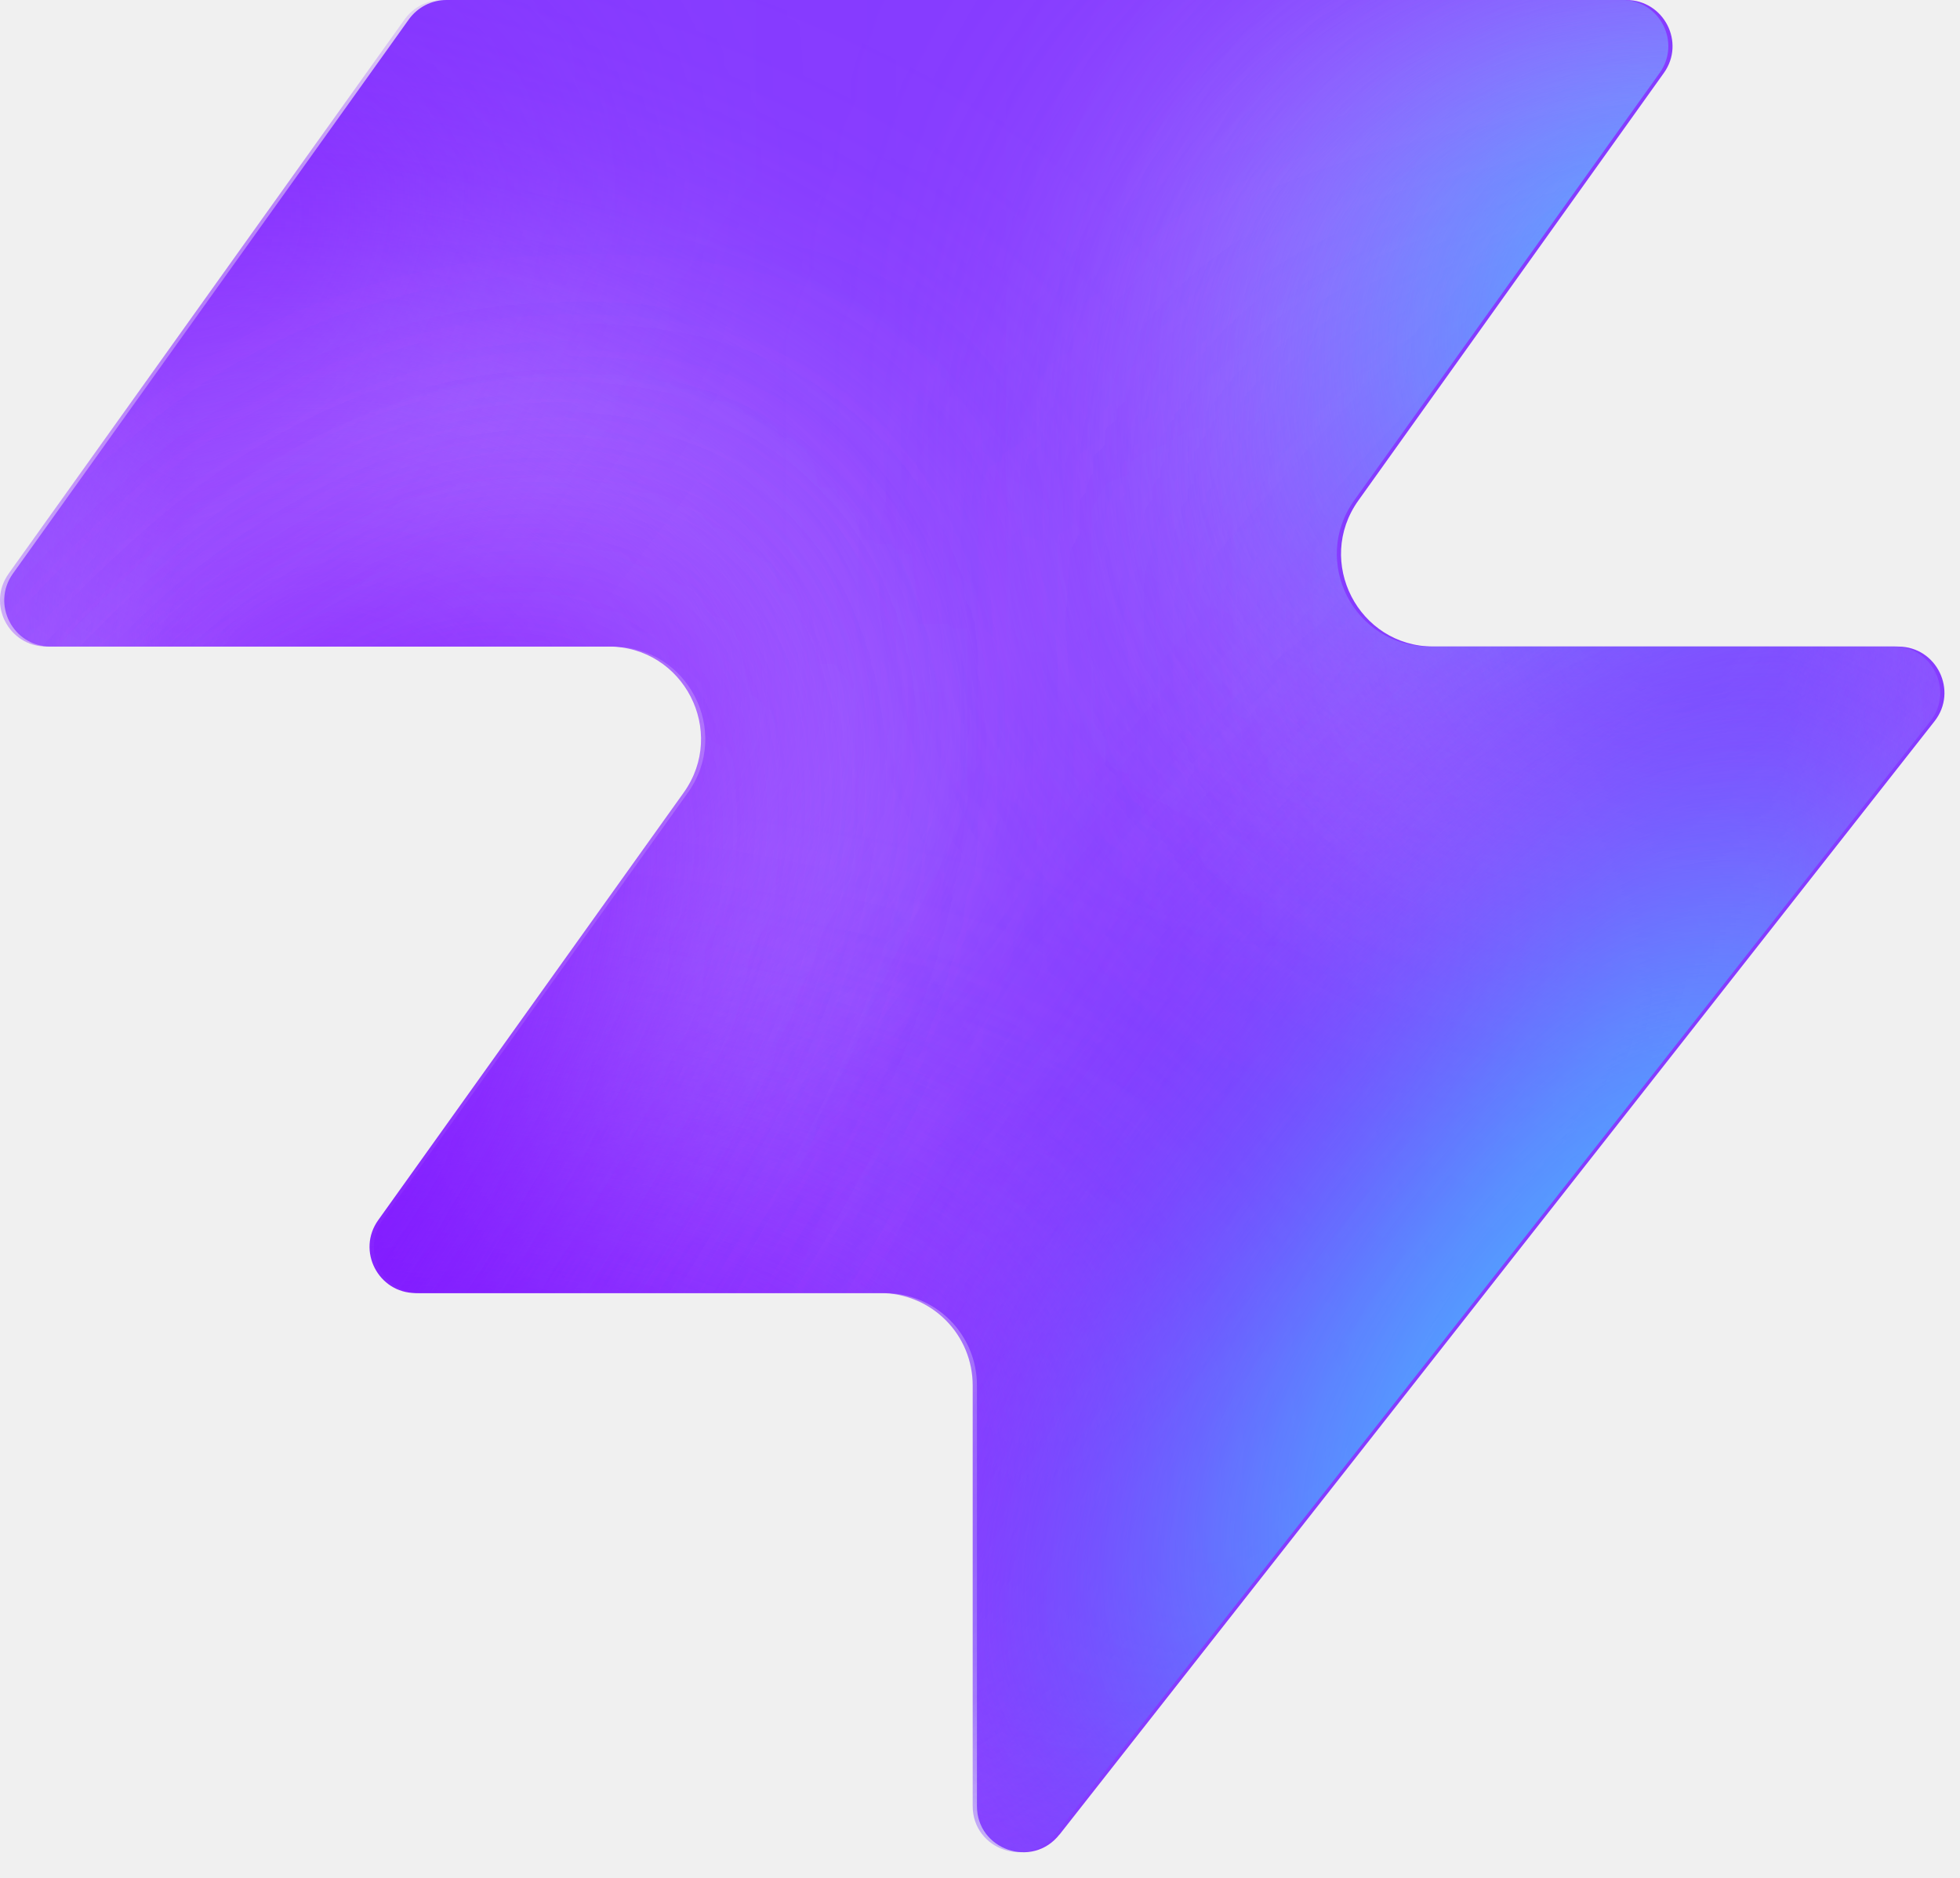
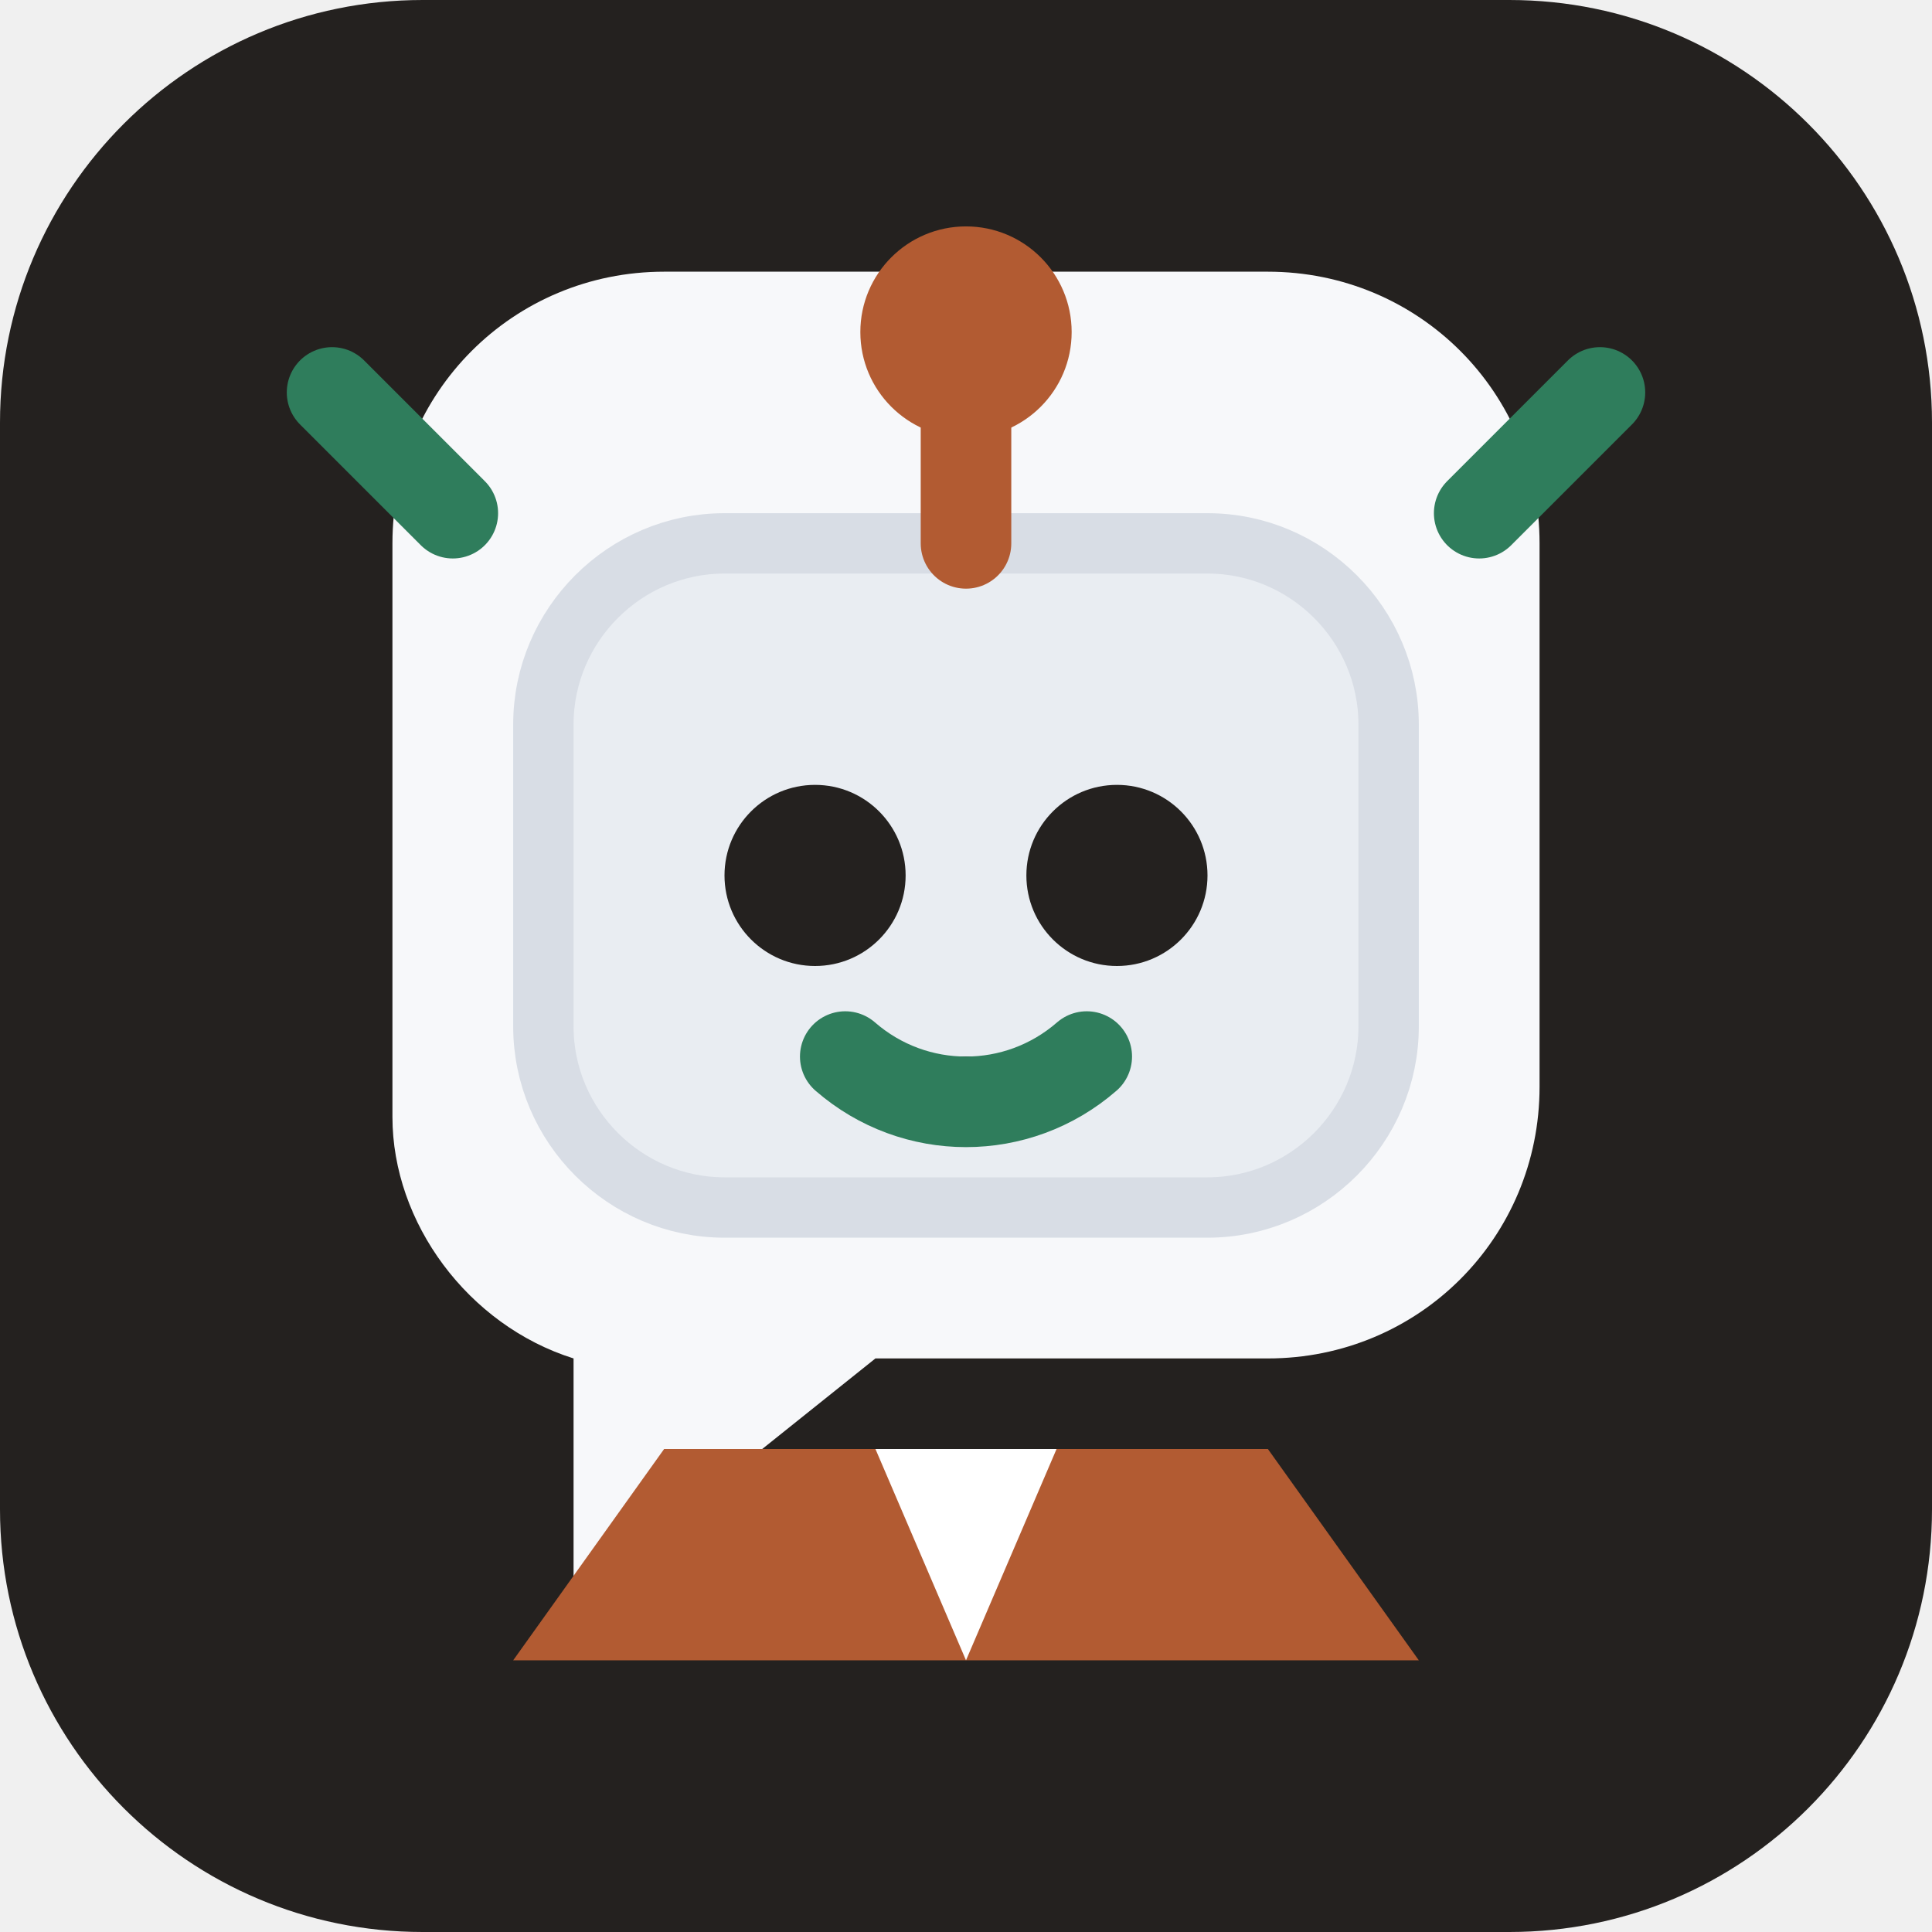
- <svg xmlns="http://www.w3.org/2000/svg" width="48" height="46" fill="none" viewBox="0 0 48 46">
-   <path fill="#863bff" d="M25.946 44.938c-.664.845-2.021.375-2.021-.698V33.937a2.26 2.26 0 0 0-2.262-2.262H10.287c-.92 0-1.456-1.04-.92-1.788l7.48-10.471c1.07-1.497 0-3.578-1.842-3.578H1.237c-.92 0-1.456-1.04-.92-1.788L10.013.474c.214-.297.556-.474.92-.474h28.894c.92 0 1.456 1.04.92 1.788l-7.48 10.471c-1.07 1.498 0 3.579 1.842 3.579h11.377c.943 0 1.473 1.088.89 1.83L25.947 44.94z" style="fill:#863bff;fill:color(display-p3 .525 .23 1);fill-opacity:1" />
-   <mask id="a" width="48" height="46" x="0" y="0" maskUnits="userSpaceOnUse" style="mask-type:alpha">
-     <path fill="#000" d="M25.842 44.938c-.664.844-2.021.375-2.021-.698V33.937a2.26 2.26 0 0 0-2.262-2.262H10.183c-.92 0-1.456-1.04-.92-1.788l7.48-10.471c1.07-1.498 0-3.579-1.842-3.579H1.133c-.92 0-1.456-1.04-.92-1.787L9.91.473c.214-.297.556-.474.92-.474h28.894c.92 0 1.456 1.04.92 1.788l-7.48 10.471c-1.07 1.498 0 3.578 1.842 3.578h11.377c.943 0 1.473 1.088.89 1.832L25.843 44.94z" style="fill:#000;fill-opacity:1" />
-   </mask>
-   <g mask="url(#a)">
-     <g filter="url(#b)">
-       <ellipse cx="5.508" cy="14.704" fill="#ede6ff" rx="5.508" ry="14.704" style="fill:#ede6ff;fill:color(display-p3 .927 .903 1);fill-opacity:1" transform="matrix(.00324 1 1 -.00324 -4.47 31.516)" />
-     </g>
-     <g filter="url(#c)">
-       <ellipse cx="10.399" cy="29.851" fill="#ede6ff" rx="10.399" ry="29.851" style="fill:#ede6ff;fill:color(display-p3 .927 .903 1);fill-opacity:1" transform="matrix(.00324 1 1 -.00324 -39.328 7.883)" />
-     </g>
-     <g filter="url(#d)">
-       <ellipse cx="5.508" cy="30.487" fill="#7e14ff" rx="5.508" ry="30.487" style="fill:#7e14ff;fill:color(display-p3 .492 .077 1);fill-opacity:1" transform="rotate(89.814 -25.913 -14.639)scale(1 -1)" />
-     </g>
-     <g filter="url(#e)">
-       <ellipse cx="5.508" cy="30.599" fill="#7e14ff" rx="5.508" ry="30.599" style="fill:#7e14ff;fill:color(display-p3 .492 .077 1);fill-opacity:1" transform="rotate(89.814 -32.644 -3.334)scale(1 -1)" />
-     </g>
-     <g filter="url(#f)">
-       <ellipse cx="5.508" cy="30.599" fill="#7e14ff" rx="5.508" ry="30.599" style="fill:#7e14ff;fill:color(display-p3 .492 .077 1);fill-opacity:1" transform="matrix(.00324 1 1 -.00324 -34.34 30.47)" />
-     </g>
-     <g filter="url(#g)">
-       <ellipse cx="14.072" cy="22.078" fill="#ede6ff" rx="14.072" ry="22.078" style="fill:#ede6ff;fill:color(display-p3 .927 .903 1);fill-opacity:1" transform="rotate(93.35 24.506 48.493)scale(-1 1)" />
-     </g>
-     <g filter="url(#h)">
-       <ellipse cx="3.47" cy="21.501" fill="#7e14ff" rx="3.47" ry="21.501" style="fill:#7e14ff;fill:color(display-p3 .492 .077 1);fill-opacity:1" transform="rotate(89.009 28.708 47.59)scale(-1 1)" />
-     </g>
-     <g filter="url(#i)">
-       <ellipse cx="3.47" cy="21.501" fill="#7e14ff" rx="3.47" ry="21.501" style="fill:#7e14ff;fill:color(display-p3 .492 .077 1);fill-opacity:1" transform="rotate(89.009 28.708 47.59)scale(-1 1)" />
-     </g>
-     <g filter="url(#j)">
-       <ellipse cx=".387" cy="8.972" fill="#7e14ff" rx="4.407" ry="29.108" style="fill:#7e14ff;fill:color(display-p3 .492 .077 1);fill-opacity:1" transform="rotate(39.51 .387 8.972)" />
-     </g>
-     <g filter="url(#k)">
-       <ellipse cx="47.523" cy="-6.092" fill="#7e14ff" rx="4.407" ry="29.108" style="fill:#7e14ff;fill:color(display-p3 .492 .077 1);fill-opacity:1" transform="rotate(37.892 47.523 -6.092)" />
-     </g>
-     <g filter="url(#l)">
-       <ellipse cx="41.412" cy="6.333" fill="#47bfff" rx="5.971" ry="9.665" style="fill:#47bfff;fill:color(display-p3 .28 .748 1);fill-opacity:1" transform="rotate(37.892 41.412 6.333)" />
-     </g>
-     <g filter="url(#m)">
-       <ellipse cx="-1.879" cy="38.332" fill="#7e14ff" rx="4.407" ry="29.108" style="fill:#7e14ff;fill:color(display-p3 .492 .077 1);fill-opacity:1" transform="rotate(37.892 -1.88 38.332)" />
-     </g>
-     <g filter="url(#n)">
-       <ellipse cx="-1.879" cy="38.332" fill="#7e14ff" rx="4.407" ry="29.108" style="fill:#7e14ff;fill:color(display-p3 .492 .077 1);fill-opacity:1" transform="rotate(37.892 -1.88 38.332)" />
-     </g>
-     <g filter="url(#o)">
-       <ellipse cx="35.651" cy="29.907" fill="#7e14ff" rx="4.407" ry="29.108" style="fill:#7e14ff;fill:color(display-p3 .492 .077 1);fill-opacity:1" transform="rotate(37.892 35.651 29.907)" />
-     </g>
-     <g filter="url(#p)">
-       <ellipse cx="38.418" cy="32.4" fill="#47bfff" rx="5.971" ry="15.297" style="fill:#47bfff;fill:color(display-p3 .28 .748 1);fill-opacity:1" transform="rotate(37.892 38.418 32.4)" />
-     </g>
-   </g>
-   <defs>
-     <filter id="b" width="60.045" height="41.654" x="-19.77" y="16.149" color-interpolation-filters="sRGB" filterUnits="userSpaceOnUse">
-       <feFlood flood-opacity="0" result="BackgroundImageFix" />
-       <feBlend in="SourceGraphic" in2="BackgroundImageFix" result="shape" />
-       <feGaussianBlur result="effect1_foregroundBlur_2002_17158" stdDeviation="7.659" />
-     </filter>
-     <filter id="c" width="90.34" height="51.437" x="-54.613" y="-7.533" color-interpolation-filters="sRGB" filterUnits="userSpaceOnUse">
-       <feFlood flood-opacity="0" result="BackgroundImageFix" />
-       <feBlend in="SourceGraphic" in2="BackgroundImageFix" result="shape" />
-       <feGaussianBlur result="effect1_foregroundBlur_2002_17158" stdDeviation="7.659" />
-     </filter>
-     <filter id="d" width="79.355" height="29.4" x="-49.64" y="2.03" color-interpolation-filters="sRGB" filterUnits="userSpaceOnUse">
-       <feFlood flood-opacity="0" result="BackgroundImageFix" />
-       <feBlend in="SourceGraphic" in2="BackgroundImageFix" result="shape" />
-       <feGaussianBlur result="effect1_foregroundBlur_2002_17158" stdDeviation="4.596" />
-     </filter>
-     <filter id="e" width="79.579" height="29.4" x="-45.045" y="20.029" color-interpolation-filters="sRGB" filterUnits="userSpaceOnUse">
-       <feFlood flood-opacity="0" result="BackgroundImageFix" />
-       <feBlend in="SourceGraphic" in2="BackgroundImageFix" result="shape" />
-       <feGaussianBlur result="effect1_foregroundBlur_2002_17158" stdDeviation="4.596" />
-     </filter>
-     <filter id="f" width="79.579" height="29.4" x="-43.513" y="21.178" color-interpolation-filters="sRGB" filterUnits="userSpaceOnUse">
-       <feFlood flood-opacity="0" result="BackgroundImageFix" />
-       <feBlend in="SourceGraphic" in2="BackgroundImageFix" result="shape" />
-       <feGaussianBlur result="effect1_foregroundBlur_2002_17158" stdDeviation="4.596" />
-     </filter>
-     <filter id="g" width="74.749" height="58.852" x="15.756" y="-17.901" color-interpolation-filters="sRGB" filterUnits="userSpaceOnUse">
-       <feFlood flood-opacity="0" result="BackgroundImageFix" />
-       <feBlend in="SourceGraphic" in2="BackgroundImageFix" result="shape" />
-       <feGaussianBlur result="effect1_foregroundBlur_2002_17158" stdDeviation="7.659" />
-     </filter>
-     <filter id="h" width="61.377" height="25.362" x="23.548" y="2.284" color-interpolation-filters="sRGB" filterUnits="userSpaceOnUse">
-       <feFlood flood-opacity="0" result="BackgroundImageFix" />
-       <feBlend in="SourceGraphic" in2="BackgroundImageFix" result="shape" />
-       <feGaussianBlur result="effect1_foregroundBlur_2002_17158" stdDeviation="4.596" />
-     </filter>
-     <filter id="i" width="61.377" height="25.362" x="23.548" y="2.284" color-interpolation-filters="sRGB" filterUnits="userSpaceOnUse">
-       <feFlood flood-opacity="0" result="BackgroundImageFix" />
-       <feBlend in="SourceGraphic" in2="BackgroundImageFix" result="shape" />
-       <feGaussianBlur result="effect1_foregroundBlur_2002_17158" stdDeviation="4.596" />
-     </filter>
-     <filter id="j" width="56.045" height="63.649" x="-27.636" y="-22.853" color-interpolation-filters="sRGB" filterUnits="userSpaceOnUse">
-       <feFlood flood-opacity="0" result="BackgroundImageFix" />
-       <feBlend in="SourceGraphic" in2="BackgroundImageFix" result="shape" />
-       <feGaussianBlur result="effect1_foregroundBlur_2002_17158" stdDeviation="4.596" />
-     </filter>
-     <filter id="k" width="54.814" height="64.646" x="20.116" y="-38.415" color-interpolation-filters="sRGB" filterUnits="userSpaceOnUse">
-       <feFlood flood-opacity="0" result="BackgroundImageFix" />
-       <feBlend in="SourceGraphic" in2="BackgroundImageFix" result="shape" />
-       <feGaussianBlur result="effect1_foregroundBlur_2002_17158" stdDeviation="4.596" />
-     </filter>
-     <filter id="l" width="33.541" height="35.313" x="24.641" y="-11.323" color-interpolation-filters="sRGB" filterUnits="userSpaceOnUse">
-       <feFlood flood-opacity="0" result="BackgroundImageFix" />
-       <feBlend in="SourceGraphic" in2="BackgroundImageFix" result="shape" />
-       <feGaussianBlur result="effect1_foregroundBlur_2002_17158" stdDeviation="4.596" />
-     </filter>
-     <filter id="m" width="54.814" height="64.646" x="-29.286" y="6.009" color-interpolation-filters="sRGB" filterUnits="userSpaceOnUse">
-       <feFlood flood-opacity="0" result="BackgroundImageFix" />
-       <feBlend in="SourceGraphic" in2="BackgroundImageFix" result="shape" />
-       <feGaussianBlur result="effect1_foregroundBlur_2002_17158" stdDeviation="4.596" />
-     </filter>
-     <filter id="n" width="54.814" height="64.646" x="-29.286" y="6.009" color-interpolation-filters="sRGB" filterUnits="userSpaceOnUse">
-       <feFlood flood-opacity="0" result="BackgroundImageFix" />
-       <feBlend in="SourceGraphic" in2="BackgroundImageFix" result="shape" />
-       <feGaussianBlur result="effect1_foregroundBlur_2002_17158" stdDeviation="4.596" />
-     </filter>
-     <filter id="o" width="54.814" height="64.646" x="8.244" y="-2.416" color-interpolation-filters="sRGB" filterUnits="userSpaceOnUse">
-       <feFlood flood-opacity="0" result="BackgroundImageFix" />
-       <feBlend in="SourceGraphic" in2="BackgroundImageFix" result="shape" />
-       <feGaussianBlur result="effect1_foregroundBlur_2002_17158" stdDeviation="4.596" />
-     </filter>
-     <filter id="p" width="39.409" height="43.623" x="18.713" y="10.588" color-interpolation-filters="sRGB" filterUnits="userSpaceOnUse">
-       <feFlood flood-opacity="0" result="BackgroundImageFix" />
-       <feBlend in="SourceGraphic" in2="BackgroundImageFix" result="shape" />
-       <feGaussianBlur result="effect1_foregroundBlur_2002_17158" stdDeviation="4.596" />
-     </filter>
-   </defs>
+ <svg xmlns="http://www.w3.org/2000/svg" viewBox="0 0 64 64" role="img" aria-label="AI HR chatbot favicon">
+   <rect width="64" height="64" rx="14" fill="#24211f" />
+   <path d="M13 18c0-5 4-9 9-9h20c5 0 9 4 9 9v18c0 5-4 9-9 9H29l-10 8v-8c-3.5-1.1-6-4.5-6-8z" fill="#f7f8fa" />
+   <path d="M24 18h16c3.3 0 6 2.7 6 6v10c0 3.3-2.7 6-6 6H24c-3.3 0-6-2.7-6-6V24c0-3.3 2.7-6 6-6z" fill="#e9edf2" stroke="#d8dde5" stroke-width="2" />
+   <path d="M32 14v4" stroke="#b25b32" stroke-width="3" stroke-linecap="round" />
+   <circle cx="32" cy="11" r="3.5" fill="#b25b32" />
+   <circle cx="27" cy="29" r="3" fill="#24211f" />
+   <circle cx="37" cy="29" r="3" fill="#24211f" />
+   <path d="M28 35c2.3 2 5.7 2 8 0" stroke="#2f7d5c" stroke-width="3" stroke-linecap="round" />
+   <path d="M22 48h20l5 7H17z" fill="#b25b32" />
+   <path d="M29 48h6l-3 7z" fill="#fff" />
+   <path d="M15 17l-4-4m38 4 4-4" stroke="#2f7d5c" stroke-width="3" stroke-linecap="round" />
</svg>
